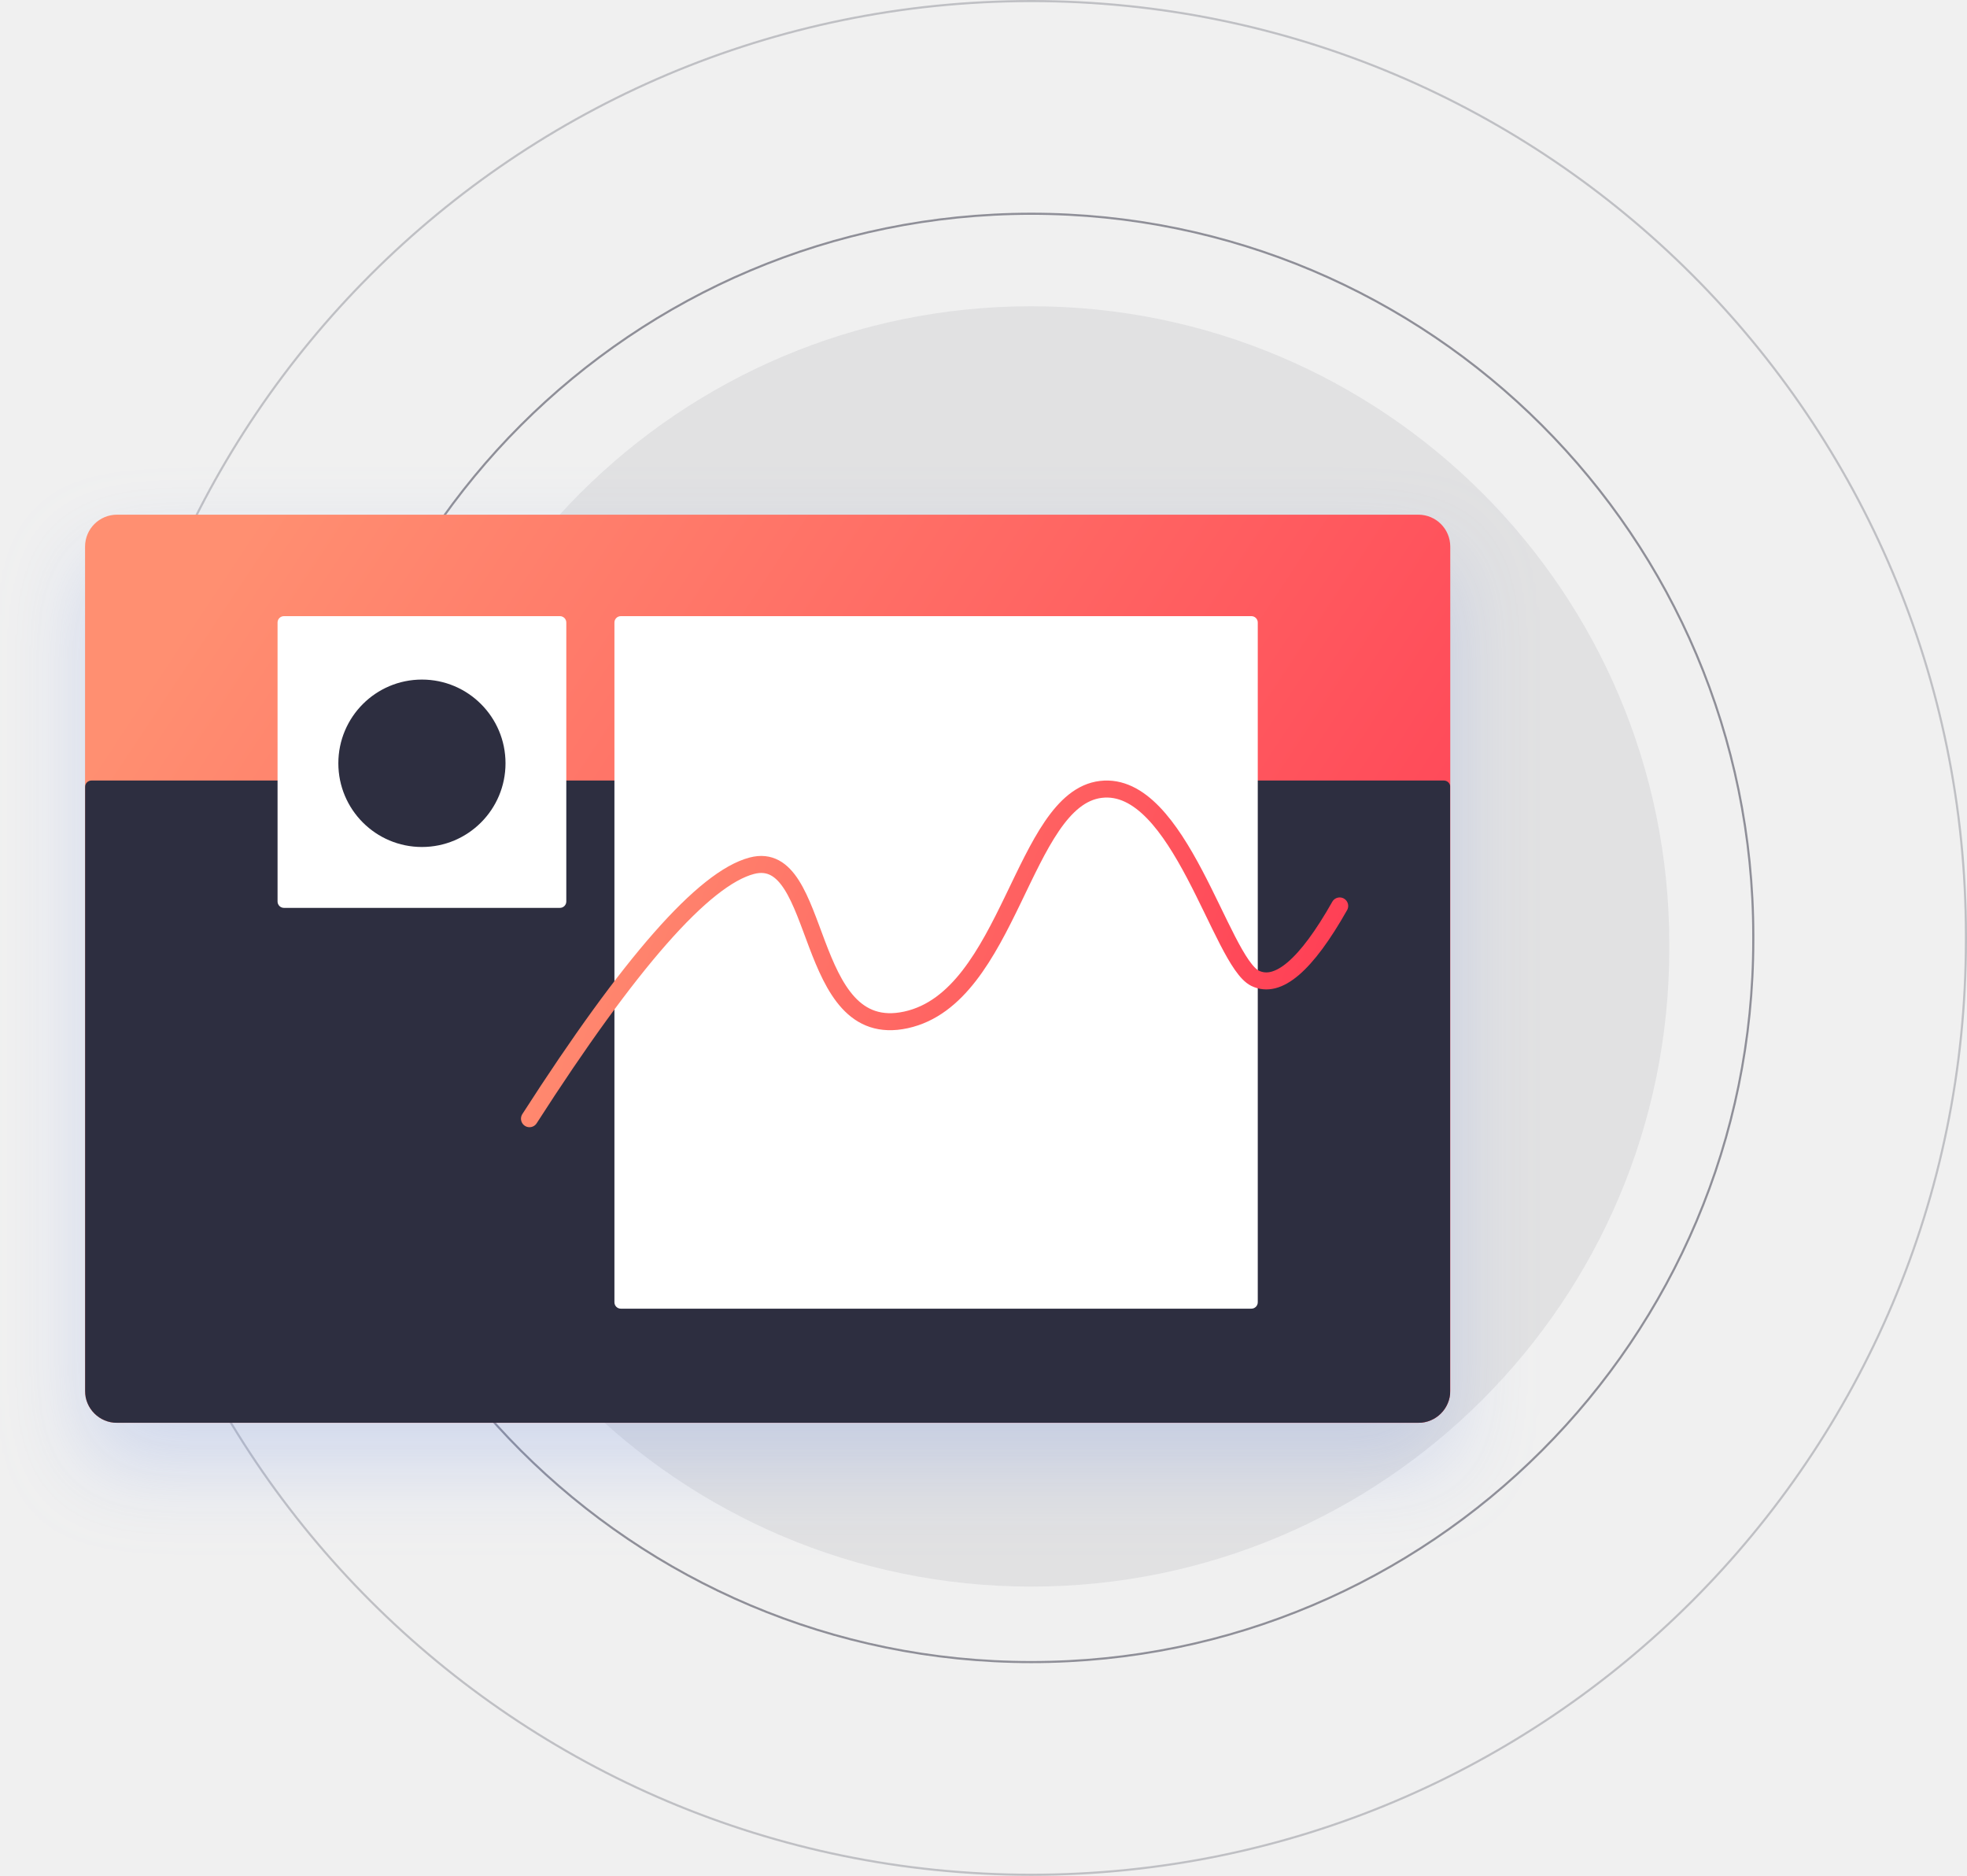
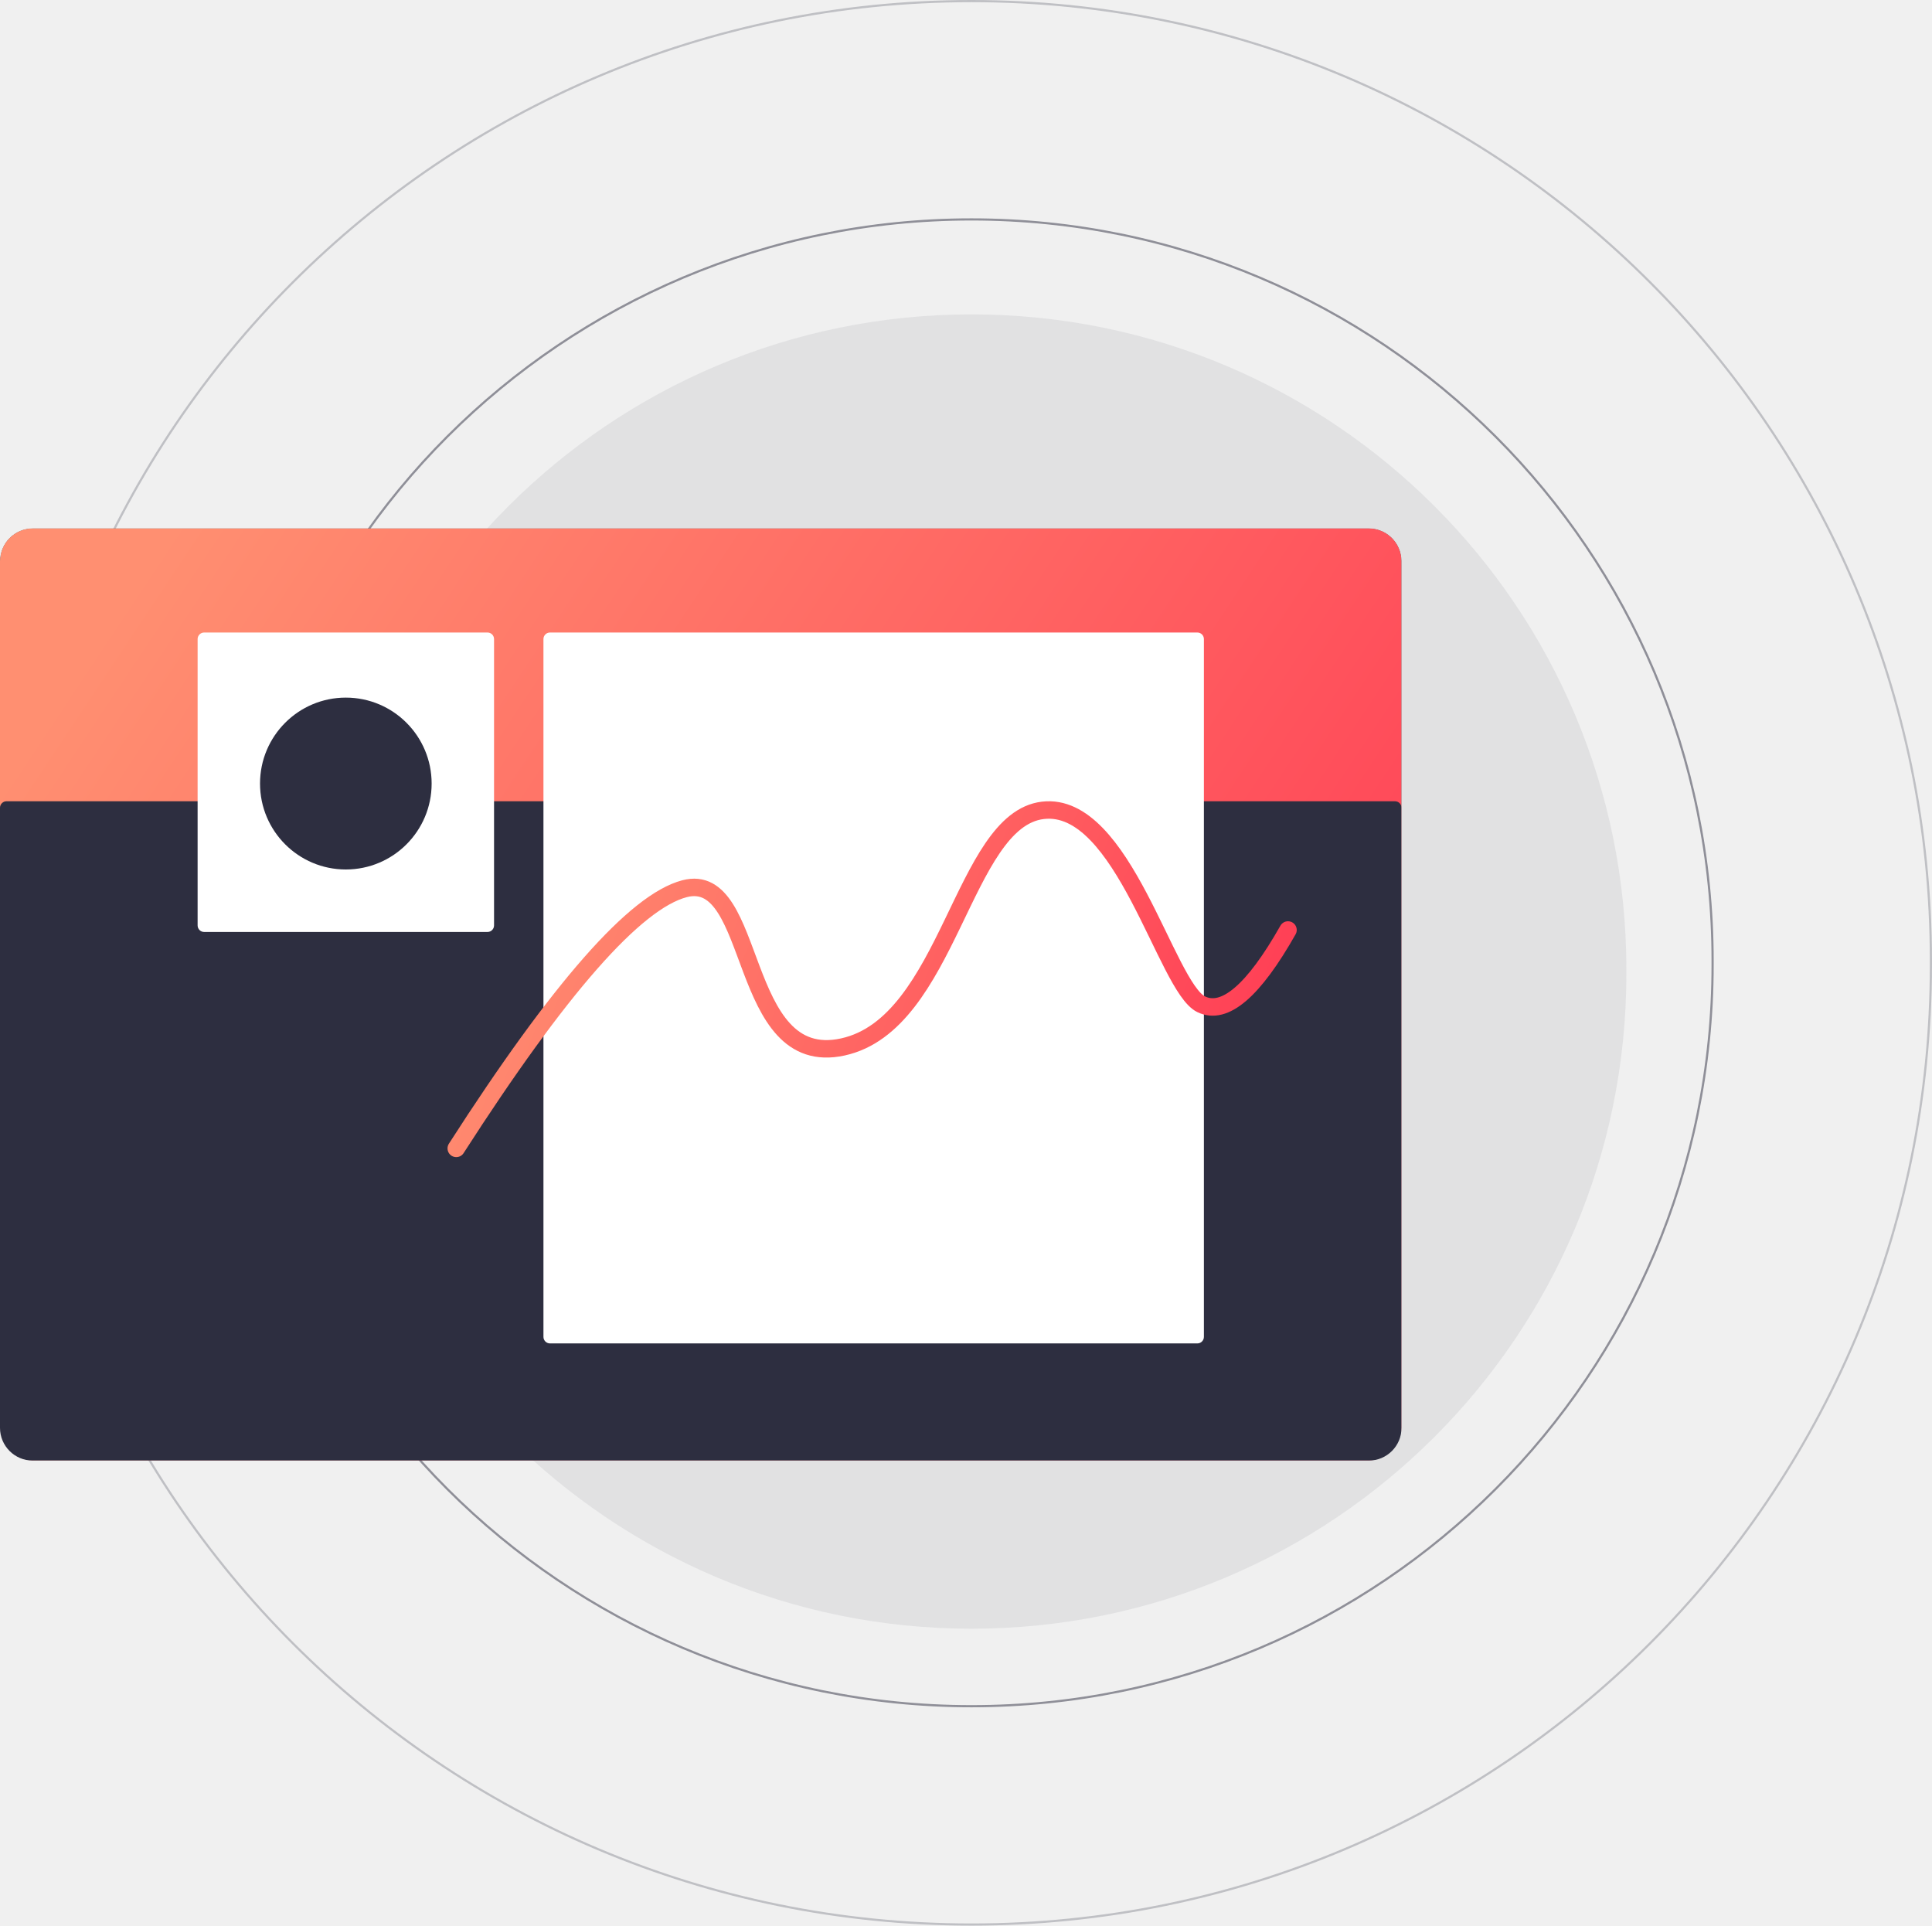
- <svg xmlns="http://www.w3.org/2000/svg" xmlns:xlink="http://www.w3.org/1999/xlink" width="925" height="882">
+ <svg xmlns="http://www.w3.org/2000/svg" width="885" height="882" viewBox="0 0 885 882" fill="none">
+   <path opacity="0.08" d="M745 446C745 611.685 610.685 746 445 746C279.315 746 145 611.685 145 446V444C145 278.315 279.315 144 445 144C610.685 144 745 278.315 745 444V446Z" fill="#2D2E40" />
+   <path opacity="0.5" d="M784.5 442C784.5 629.501 632.501 781.5 445 781.5C257.499 781.5 105.5 629.501 105.5 442V440C105.5 252.499 257.499 100.5 445 100.5C632.501 100.5 784.5 252.499 784.5 440V442Z" stroke="#2D2E40" />
+   <path opacity="0.25" d="M884.5 442C884.5 684.729 687.729 881.5 445 881.5C202.271 881.5 5.5 684.729 5.5 442V440C5.5 197.271 202.271 0.5 445 0.5C687.729 0.5 884.5 197.271 884.5 440V442Z" stroke="#2D2E40" />
+   <mask id="mask0_66_34" style="mask-type:alpha" maskUnits="userSpaceOnUse" x="0" y="242" width="642" height="427">
+     <path d="M627 242H15C6.716 242 0 248.716 0 257V654C0 662.284 6.716 669 15 669H627C635.284 669 642 662.284 642 654V257C642 248.716 635.284 242 627 242Z" fill="white" />
+   </mask>
+   <g mask="url(#mask0_66_34)">
+     <g filter="url(#filter0_d_66_34)">
+       <path d="M627 242H15C6.716 242 0 248.716 0 257V654C0 662.284 6.716 669 15 669H627C635.284 669 642 662.284 642 654V257C642 248.716 635.284 242 627 242Z" fill="black" />
+     </g>
+     <path d="M627 242H15C6.716 242 0 248.716 0 257V654C0 662.284 6.716 669 15 669H627C635.284 669 642 662.284 642 654V257C642 248.716 635.284 242 627 242Z" fill="url(#paint0_linear_66_34)" />
+     <path d="M3 367H639C639.796 367 640.559 367.316 641.121 367.879C641.684 368.441 642 369.204 642 370V666C642 666.796 641.684 667.559 641.121 668.121C640.559 668.684 639.796 669 639 669H3C2.204 669 1.441 668.684 0.879 668.121C0.316 667.559 0 666.796 0 666L0 370C0 369.204 0.316 368.441 0.879 367.879C1.441 367.316 2.204 367 3 367Z" fill="#2D2E40" />
+     <path d="M223.308 289.709H93.523C91.866 289.709 90.523 291.052 90.523 292.709V423.874C90.523 425.531 91.866 426.874 93.523 426.874H223.308C224.965 426.874 226.308 425.531 226.308 423.874V292.709C226.308 291.052 224.965 289.709 223.308 289.709Z" fill="white" />
+     <path d="M158.416 398.248C180.124 398.248 197.722 380.626 197.722 358.888C197.722 337.15 180.124 319.528 158.416 319.528C136.708 319.528 119.11 337.15 119.11 358.888C119.11 380.626 136.708 398.248 158.416 398.248Z" fill="#2D2E40" />
+     <path d="M548.477 289.709H251.939C250.282 289.709 248.939 291.052 248.939 292.709V612.326C248.939 613.983 250.282 615.326 251.939 615.326H548.477C550.134 615.326 551.477 613.983 551.477 612.326V292.709C551.477 291.052 550.134 289.709 548.477 289.709Z" fill="white" />
+   </g>
+   <path d="M209 526C256.125 452.633 290.977 412.987 313.557 407.062C347.427 398.176 337.322 490.202 386.092 479.535C434.862 468.869 440.808 375.561 477.695 371.165C514.582 366.768 534.097 452.111 550.21 459.975C560.952 465.216 574.215 453.881 590 425.968" stroke="url(#paint1_linear_66_34)" stroke-width="8" stroke-linecap="round" />
  <defs>
-     <linearGradient x1="0%" y1="27.881%" x2="100%" y2="72.119%" id="c">
-       <stop stop-color="#FF8F71" offset="0%" />
-       <stop stop-color="#FF3E55" offset="100%" />
+     <filter id="filter0_d_66_34" x="-40" y="222" width="722" height="507" filterUnits="userSpaceOnUse" color-interpolation-filters="sRGB">
+       <feFlood flood-opacity="0" result="BackgroundImageFix" />
+       <feColorMatrix in="SourceAlpha" type="matrix" values="0 0 0 0 0 0 0 0 0 0 0 0 0 0 0 0 0 0 127 0" result="hardAlpha" />
+       <feOffset dy="20" />
+       <feGaussianBlur stdDeviation="20" />
+       <feColorMatrix type="matrix" values="0 0 0 0 0.422 0 0 0 0 0.554 0 0 0 0 0.894 0 0 0 0.243 0" />
+       <feBlend mode="normal" in2="BackgroundImageFix" result="effect1_dropShadow_66_34" />
+       <feBlend mode="normal" in="SourceGraphic" in2="effect1_dropShadow_66_34" result="shape" />
+     </filter>
+     <linearGradient id="paint0_linear_66_34" x1="-3.44405e-06" y1="361.052" x2="532.2" y2="715.031" gradientUnits="userSpaceOnUse">
+       <stop stop-color="#FF8F71" />
+       <stop offset="1" stop-color="#FF3E55" />
    </linearGradient>
-     <linearGradient x1="0%" y1="41.725%" x2="100%" y2="58.275%" id="e">
-       <stop stop-color="#FF8F71" offset="0%" />
-       <stop stop-color="#FF3E55" offset="100%" />
+     <linearGradient id="paint1_linear_66_34" x1="209" y1="435.674" x2="544.853" y2="572.303" gradientUnits="userSpaceOnUse">
+       <stop stop-color="#FF8F71" />
+       <stop offset="1" stop-color="#FF3E55" />
    </linearGradient>
-     <filter x="-10.9%" y="-11.7%" width="121.8%" height="132.8%" filterUnits="objectBoundingBox" id="b">
-       <feOffset dy="20" in="SourceAlpha" result="shadowOffsetOuter1" />
-       <feGaussianBlur stdDeviation="20" in="shadowOffsetOuter1" result="shadowBlurOuter1" />
-       <feColorMatrix values="0 0 0 0 0.422 0 0 0 0 0.554 0 0 0 0 0.894 0 0 0 0.243 0" in="shadowBlurOuter1" />
-     </filter>
-     <rect id="a" x="0" y="0" width="642" height="427" rx="15" />
  </defs>
-   <g transform="translate(40)" fill="none" fill-rule="evenodd">
-     <rect fill="#2D2E40" opacity=".08" transform="matrix(1 0 0 -1 0 890)" x="145" y="144" width="600" height="602" rx="300" />
-     <rect stroke="#2D2E40" opacity=".5" transform="matrix(1 0 0 -1 0 882)" x="105.5" y="100.5" width="679" height="681" rx="339.5" />
-     <rect stroke="#2D2E40" opacity=".25" transform="matrix(1 0 0 -1 0 882)" x="5.5" y=".5" width="879" height="881" rx="439.5" />
-     <g transform="translate(0 242)">
-       <mask id="d" fill="#fff">
-         <use xlink:href="#a" />
-       </mask>
-       <g fill-rule="nonzero">
-         <use fill="#000" filter="url(#b)" xlink:href="#a" />
-         <use fill="url(#c)" xlink:href="#a" />
-       </g>
-       <path d="M3 125h636a3 3 0 013 3v296a3 3 0 01-3 3H3a3 3 0 01-3-3V128a3 3 0 013-3z" fill="#2D2E40" fill-rule="nonzero" mask="url(#d)" />
-       <rect fill="#FFF" fill-rule="nonzero" mask="url(#d)" x="90.523" y="47.709" width="135.785" height="137.165" rx="3" />
-       <ellipse fill="#2D2E40" mask="url(#d)" cx="158.416" cy="116.888" rx="39.306" ry="39.36" />
-       <rect fill="#FFF" fill-rule="nonzero" mask="url(#d)" x="248.939" y="47.709" width="302.538" height="325.617" rx="3" />
-     </g>
-     <path d="M209 284c47.125-73.367 81.977-113.013 104.557-118.938 33.87-8.886 23.765 83.14 72.535 72.473 48.77-10.666 54.716-103.974 91.603-108.37 36.887-4.397 56.402 80.946 72.515 88.81 10.742 5.241 24.005-6.094 39.79-34.007" stroke="url(#e)" stroke-width="8" stroke-linecap="round" transform="translate(0 242)" />
-   </g>
</svg>
